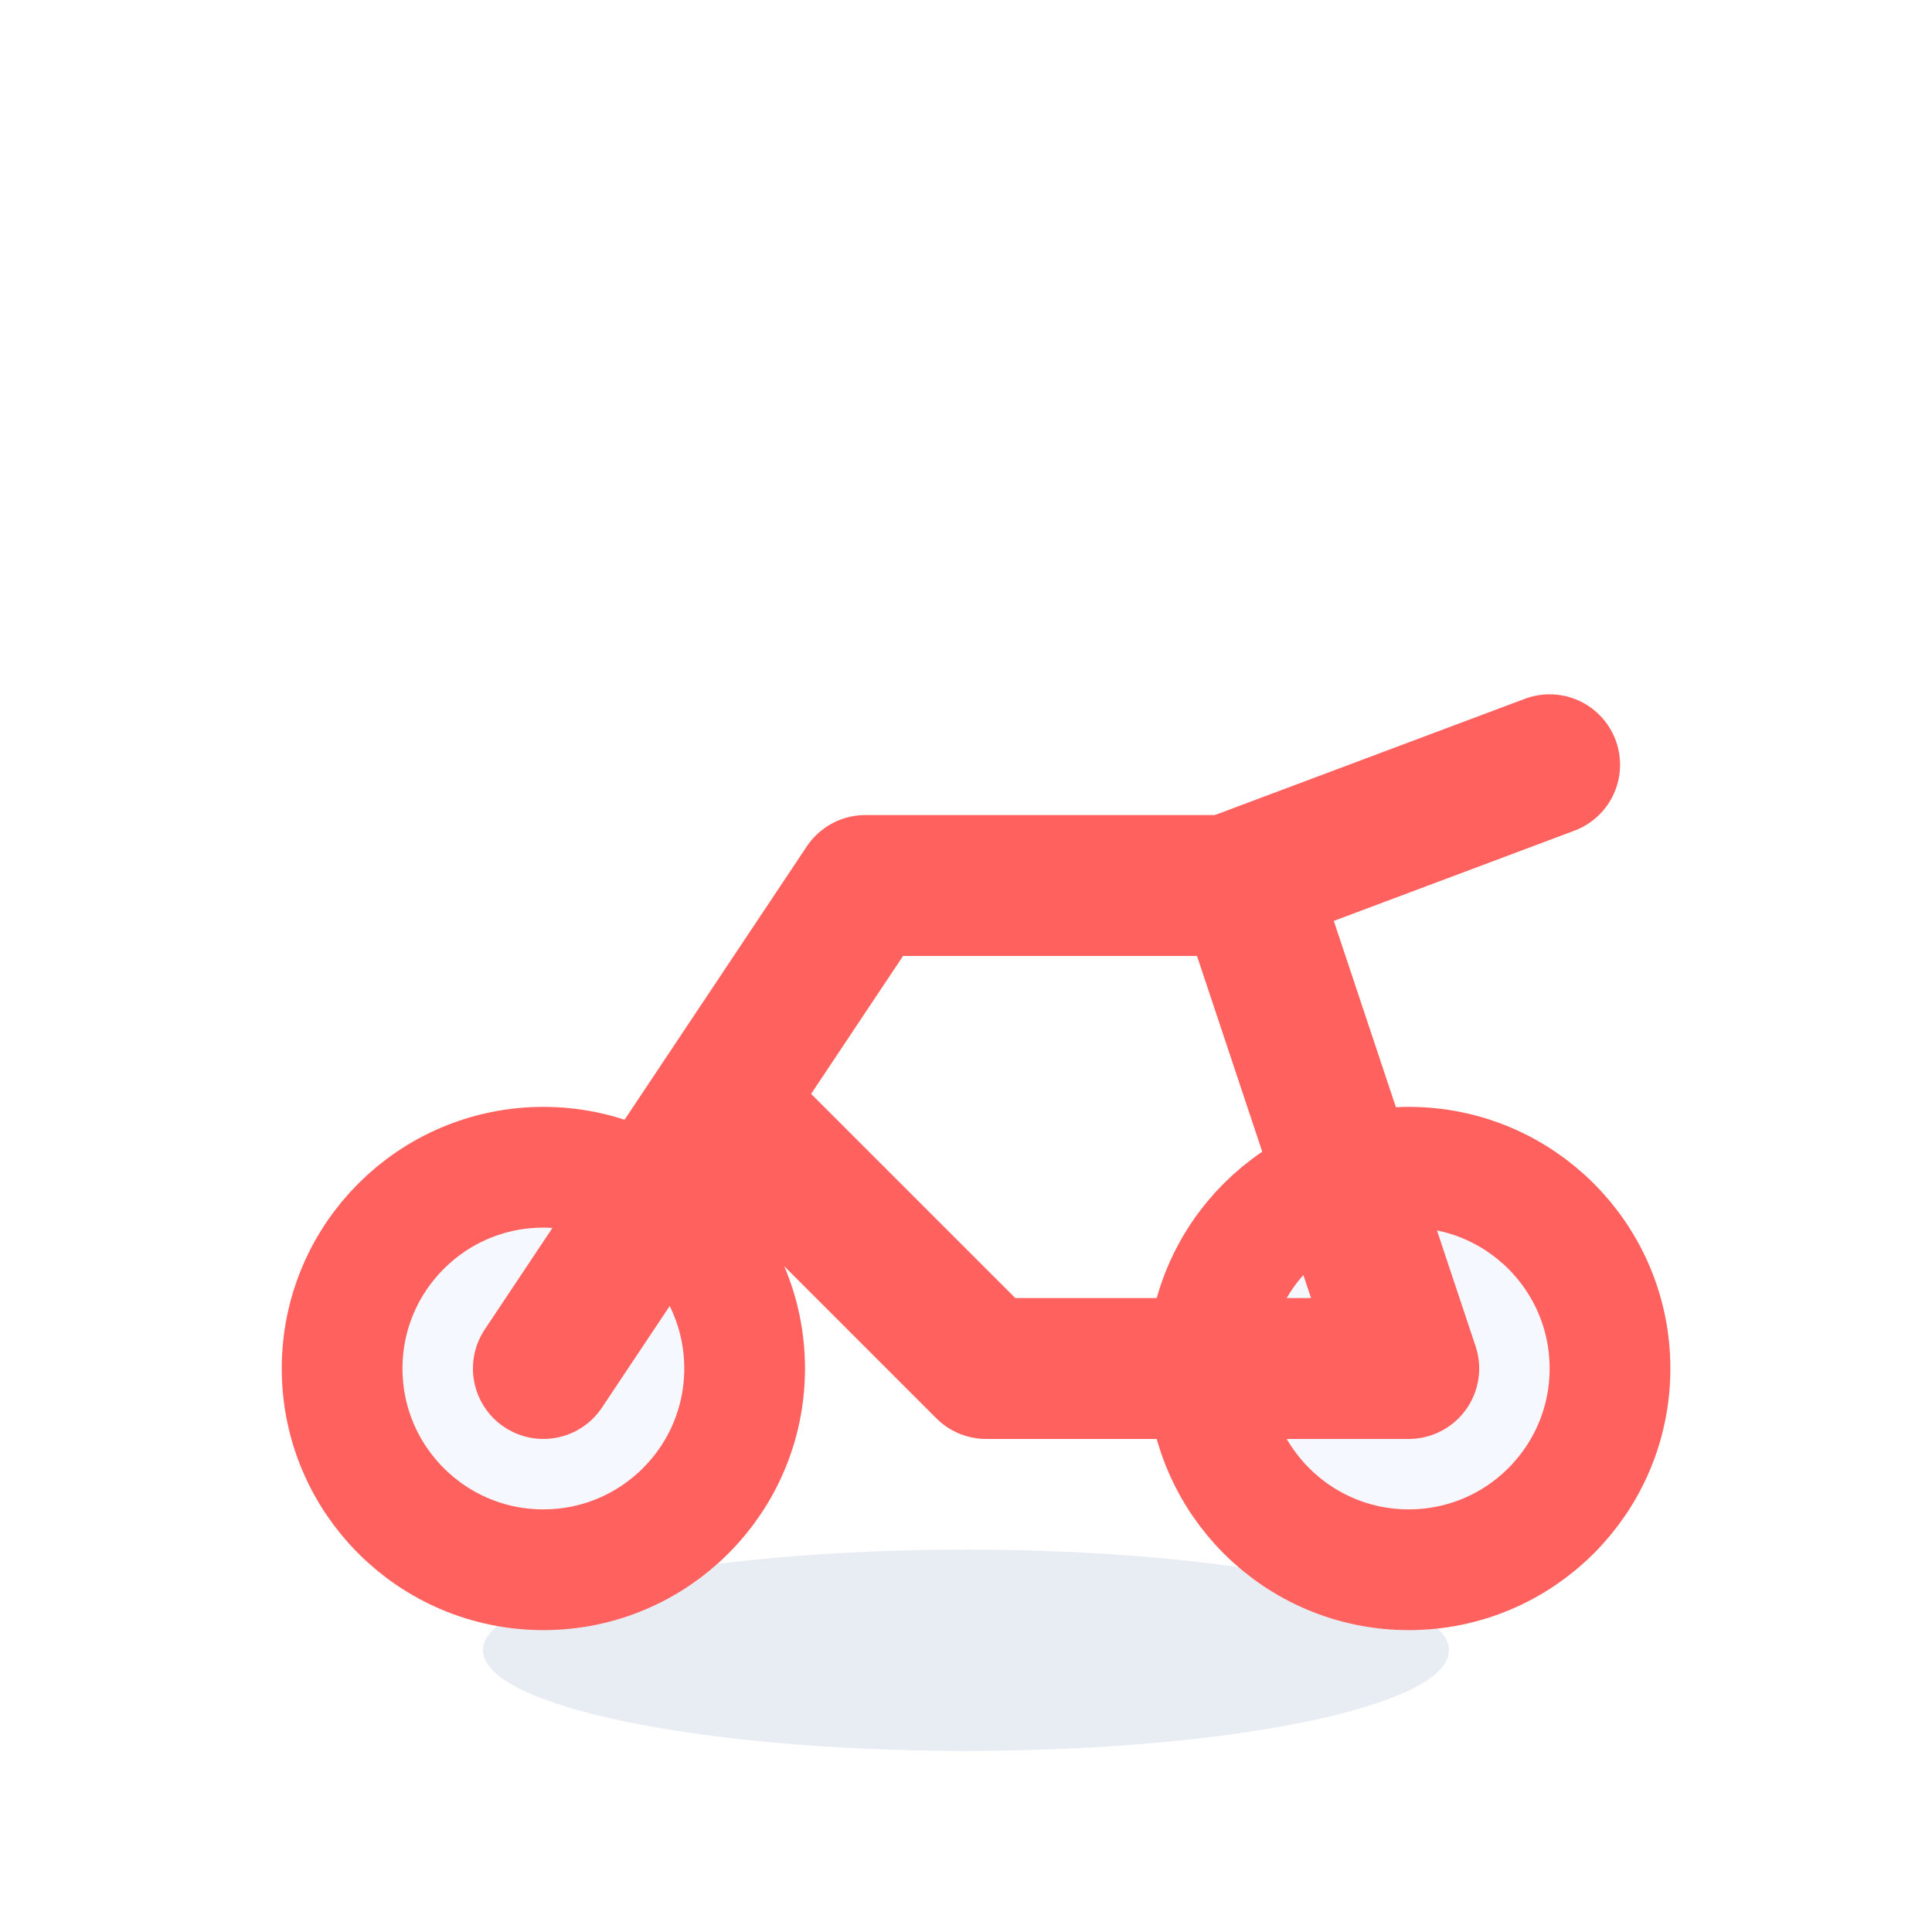
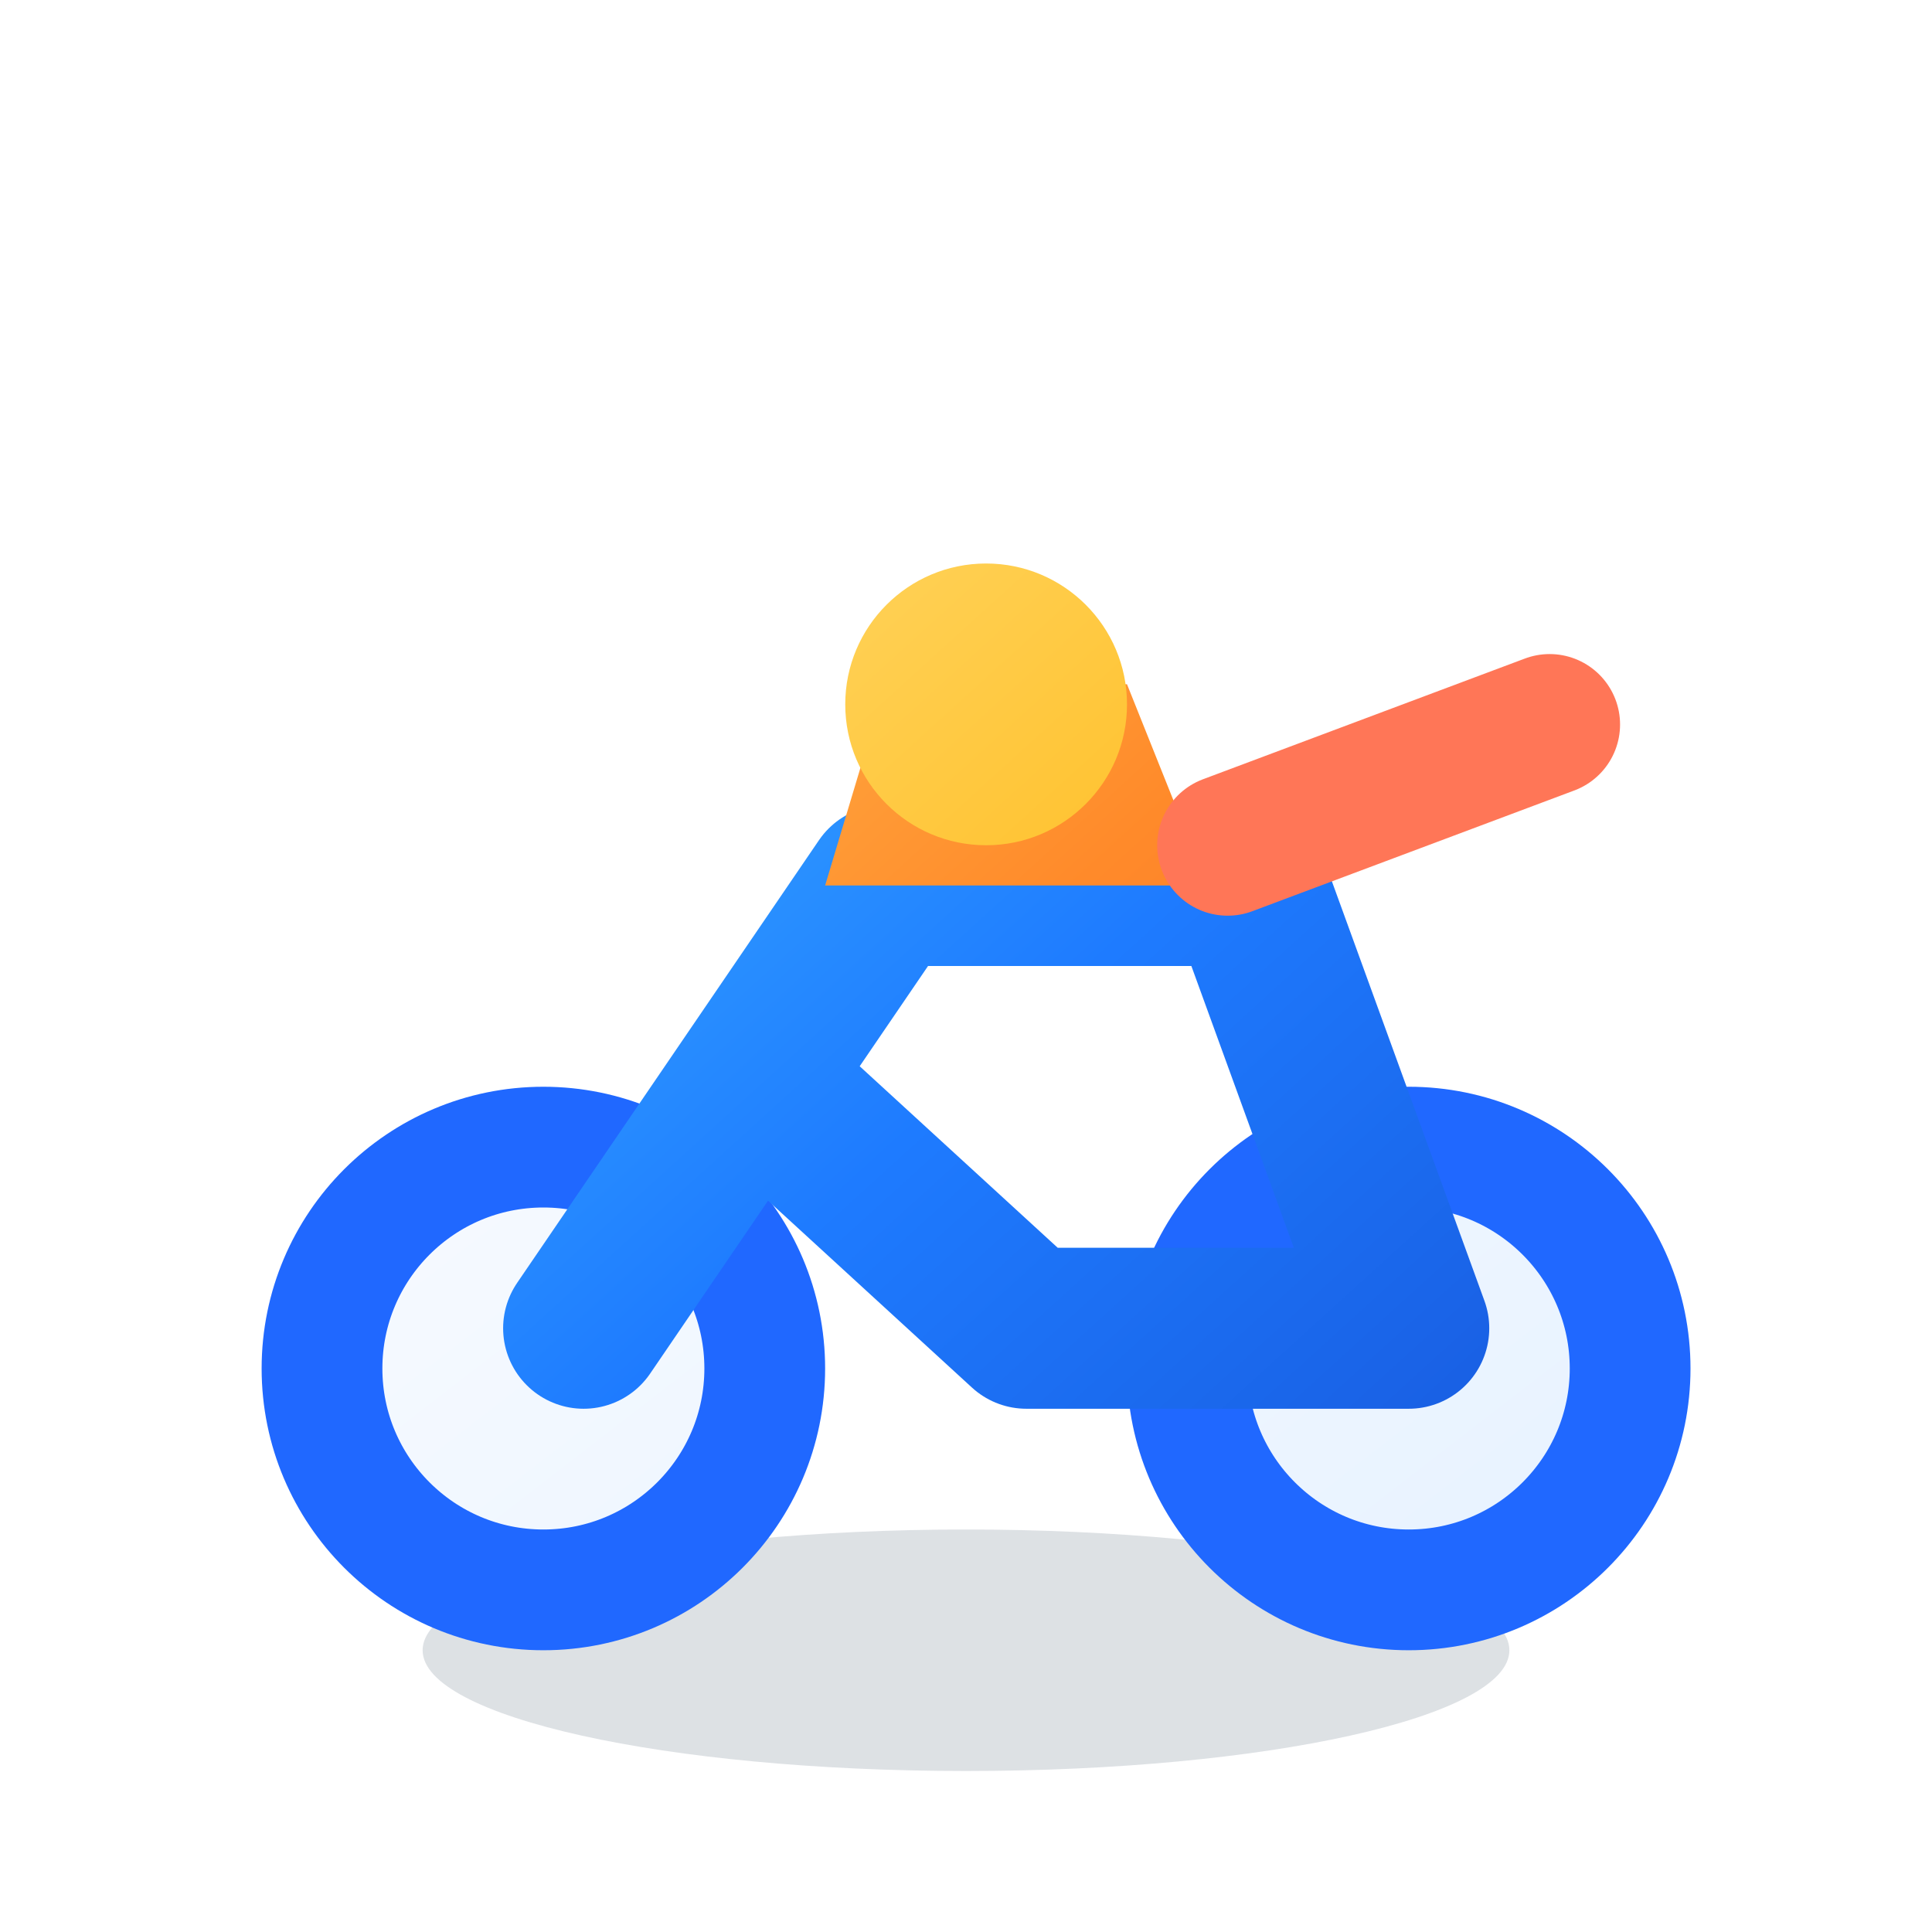
- <svg xmlns="http://www.w3.org/2000/svg" width="96" height="96" viewBox="0 0 96 96" role="img" aria-label="TapGo Ojek Motor micro illustration">
+ <svg xmlns="http://www.w3.org/2000/svg" width="96" height="96" viewBox="0 0 96 96" fill="none" role="img" aria-label="TapGo Ojek Motor 3D service icon">
  <defs>
-     <linearGradient id="g" x1="12" y1="8" x2="84" y2="88">
-       <stop stop-color="#FF625E" />
-       <stop offset="1" stop-color="#2D73F5" />
+     <linearGradient id="blue" x1="18" y1="16" x2="78" y2="82" gradientUnits="userSpaceOnUse">
+       <stop stop-color="#45C5FF" />
+       <stop offset="0.54" stop-color="#1E7BFF" />
+       <stop offset="1" stop-color="#1754D8" />
+     </linearGradient>
+     <linearGradient id="cyan" x1="18" y1="16" x2="78" y2="82" gradientUnits="userSpaceOnUse">
+       <stop stop-color="#5BE7DE" />
+       <stop offset="1" stop-color="#0FA6B6" />
+     </linearGradient>
+     <linearGradient id="green" x1="18" y1="16" x2="78" y2="82" gradientUnits="userSpaceOnUse">
+       <stop stop-color="#72E6A4" />
+       <stop offset="1" stop-color="#16A66A" />
+     </linearGradient>
+     <linearGradient id="orange" x1="18" y1="16" x2="78" y2="82" gradientUnits="userSpaceOnUse">
+       <stop stop-color="#FFD15D" />
+       <stop offset="0.5" stop-color="#FF8A2A" />
+       <stop offset="1" stop-color="#F05A24" />
+     </linearGradient>
+     <linearGradient id="gold" x1="18" y1="16" x2="78" y2="82" gradientUnits="userSpaceOnUse">
+       <stop stop-color="#FFE58A" />
+       <stop offset="0.56" stop-color="#FFBE25" />
+       <stop offset="1" stop-color="#D88A06" />
+     </linearGradient>
+     <linearGradient id="purple" x1="18" y1="16" x2="78" y2="82" gradientUnits="userSpaceOnUse">
+       <stop stop-color="#C8B5FF" />
+       <stop offset="1" stop-color="#6D55F2" />
+     </linearGradient>
+     <linearGradient id="red" x1="18" y1="16" x2="78" y2="82" gradientUnits="userSpaceOnUse">
+       <stop stop-color="#FF9D8D" />
+       <stop offset="1" stop-color="#EC3F54" />
+     </linearGradient>
+     <linearGradient id="slate" x1="18" y1="16" x2="78" y2="82" gradientUnits="userSpaceOnUse">
+       <stop stop-color="#A8B8CC" />
+       <stop offset="1" stop-color="#27435E" />
+     </linearGradient>
+     <linearGradient id="white" x1="24" y1="14" x2="72" y2="76" gradientUnits="userSpaceOnUse">
+       <stop stop-color="#FFFFFF" />
+       <stop offset="1" stop-color="#E9F3FF" />
    </linearGradient>
  </defs>
-   <ellipse cx="48" cy="82" rx="24" ry="5" fill="#123A85" opacity="0.10" />
-   <circle cx="27" cy="68" r="10" fill="#F5F9FF" stroke="url(#g)" stroke-width="6" />
-   <circle cx="70" cy="68" r="10" fill="#F5F9FF" stroke="url(#g)" stroke-width="6" />
-   <path d="M27 68l16-24h19l8 24H49L37 56" fill="none" stroke="url(#g)" stroke-width="7" stroke-linecap="round" stroke-linejoin="round" />
-   <path d="M61 44l16-6" stroke="#FF625E" stroke-width="7" stroke-linecap="round" />
+   <ellipse cx="48" cy="82" rx="27" ry="6" fill="#07213D" opacity="0.14" />
+   <circle cx="27" cy="68" r="11" fill="url(#white)" stroke="#2068FF" stroke-width="6" />
+   <circle cx="70" cy="68" r="11" fill="url(#white)" stroke="#2068FF" stroke-width="6" />
+   <path d="M29 66l15-22h18l8 22H51L39 55" stroke="url(#blue)" stroke-width="8" stroke-linecap="round" stroke-linejoin="round" fill="none" />
+   <path d="M41 44h19l-4-10H44Z" fill="url(#orange)" />
+   <path d="M61 42l16-6" stroke="#FF7657" stroke-width="7" stroke-linecap="round" />
+   <circle cx="49" cy="35" r="7" fill="url(#gold)" />
</svg>
